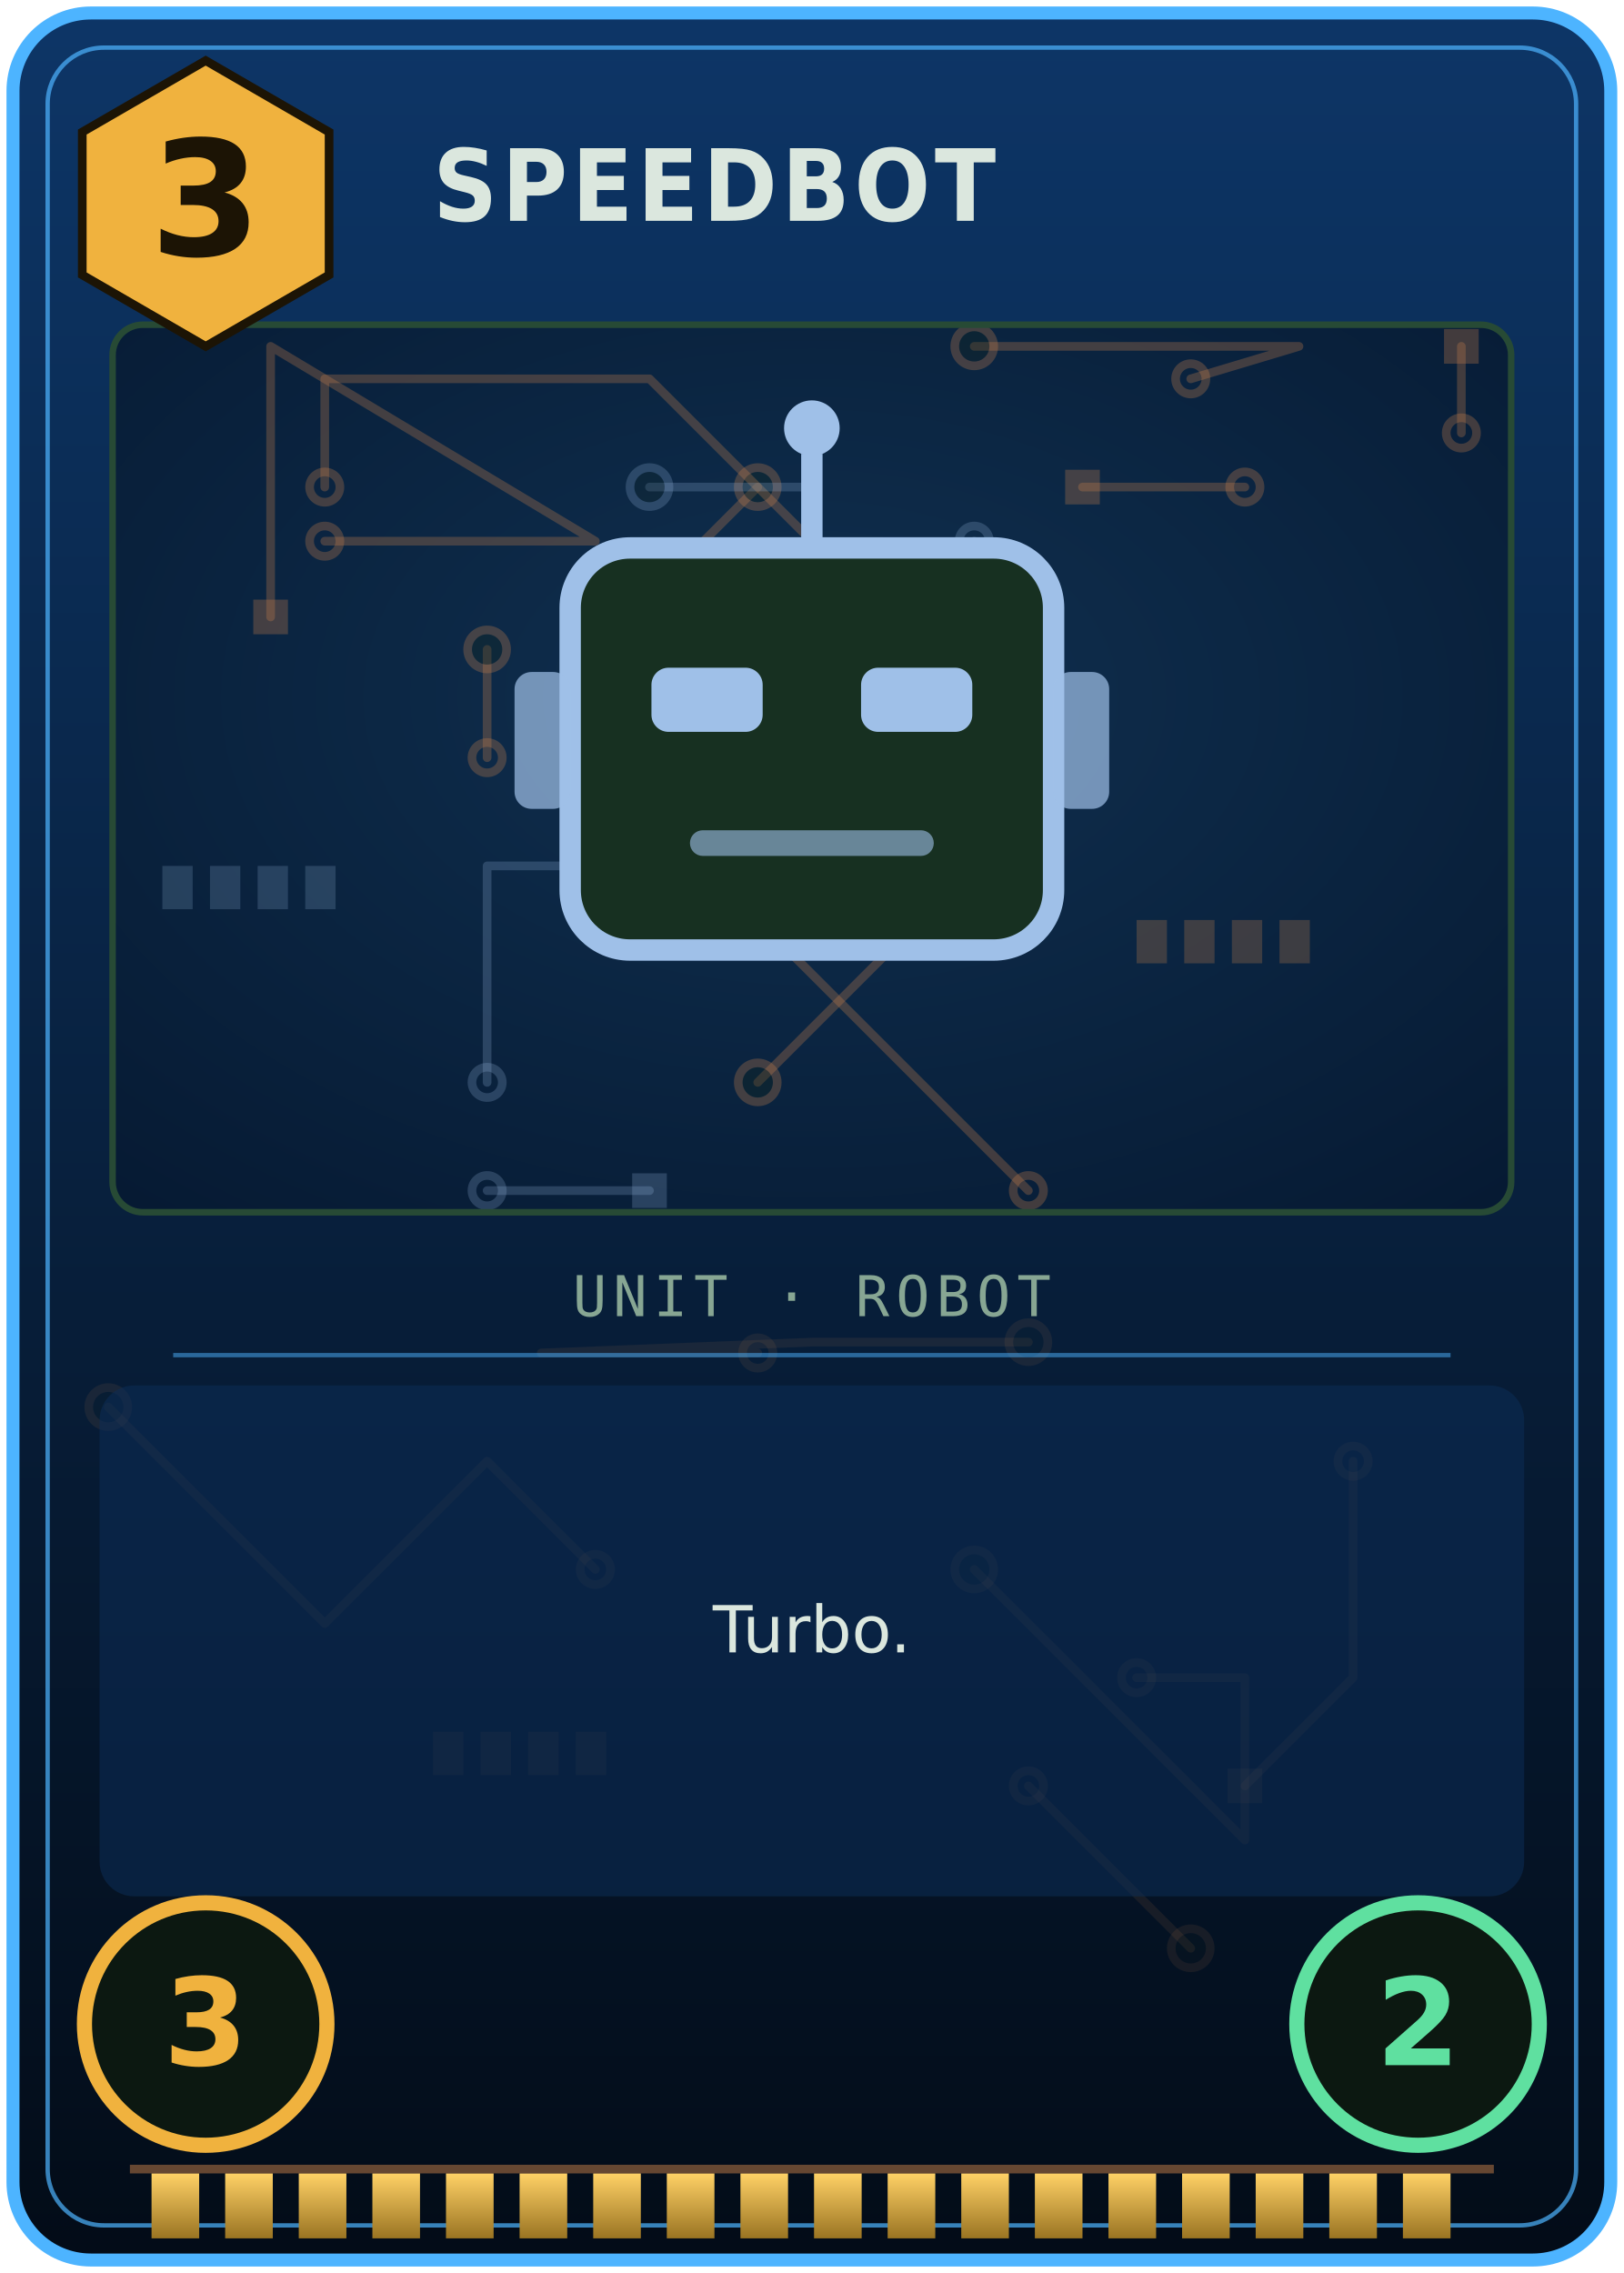
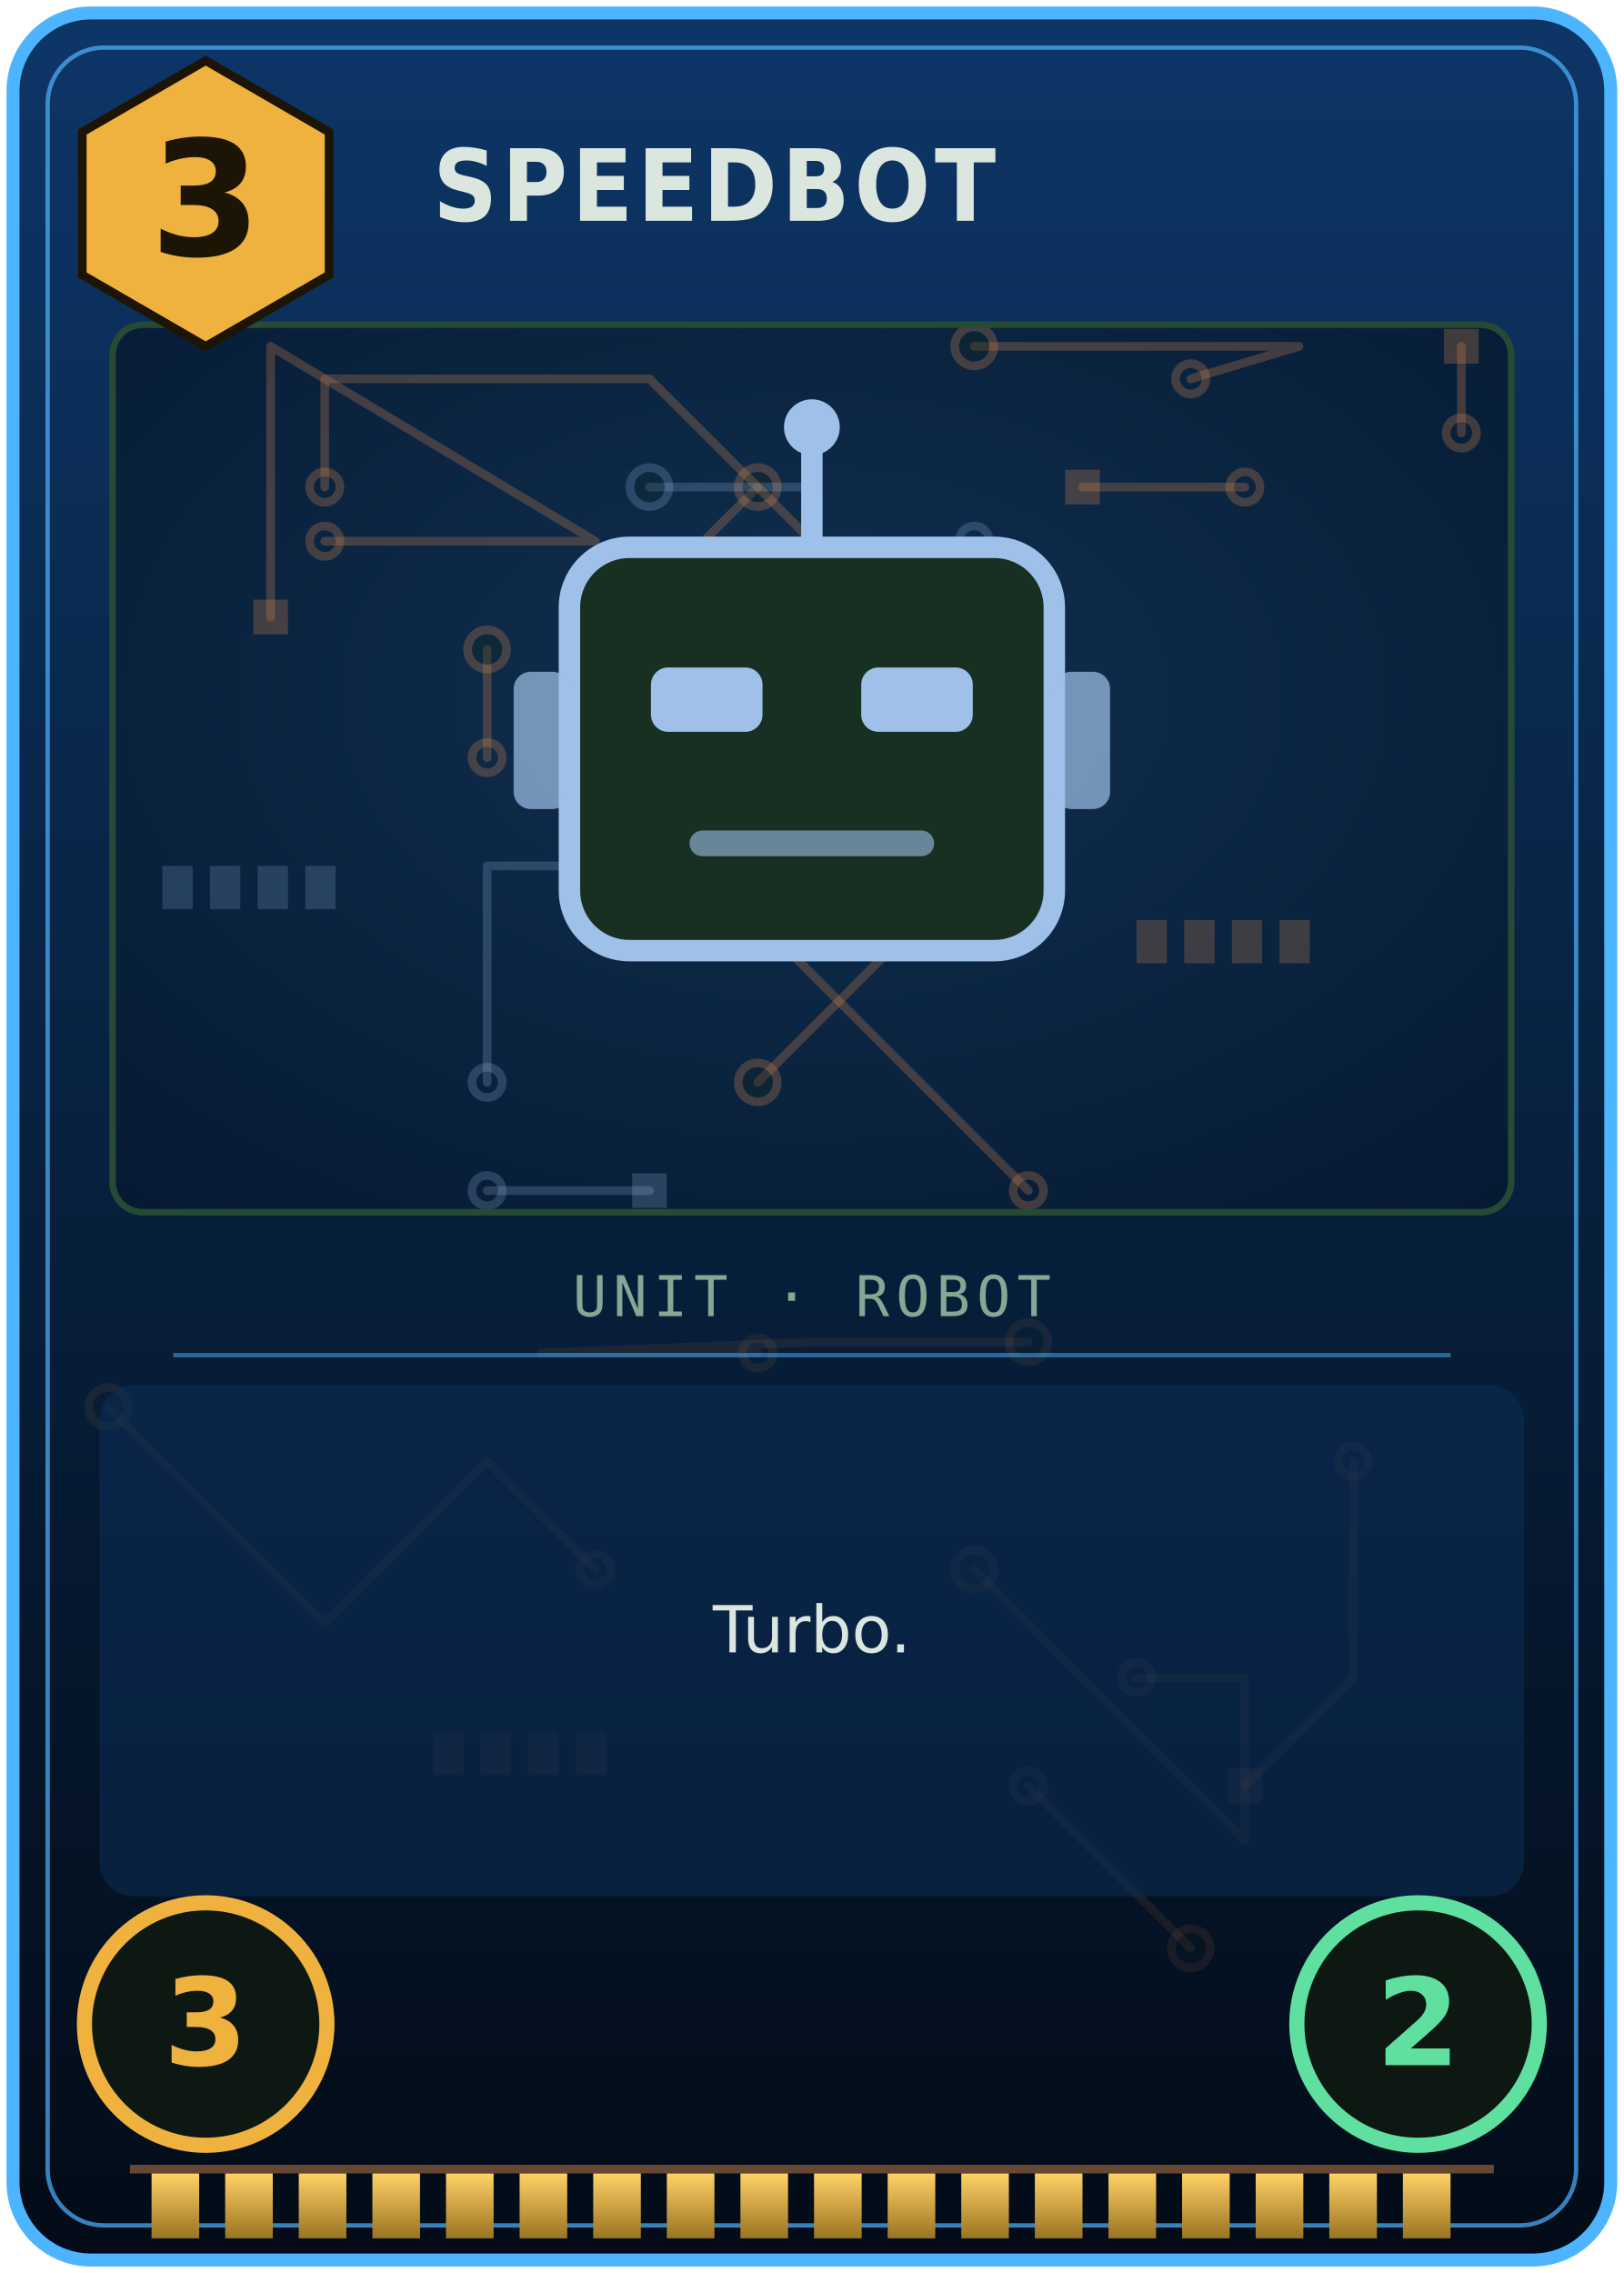
<svg xmlns="http://www.w3.org/2000/svg" width="750" height="1050" viewBox="0 0 750 1050">
  <defs>
    <linearGradient id="bggrad" x1="0" y1="0" x2="0" y2="1">
      <stop offset="0" stop-color="#0d3566" />
      <stop offset="0.5" stop-color="#08213f" />
      <stop offset="1" stop-color="#030c18" />
    </linearGradient>
    <radialGradient id="artgrad" cx="0.5" cy="0.42" r="0.75">
      <stop offset="0" stop-color="#103050" />
      <stop offset="1" stop-color="#061a33" />
    </radialGradient>
    <linearGradient id="guldgrad" x1="0" y1="0" x2="0" y2="1">
      <stop offset="0" stop-color="#ffd166" />
      <stop offset="1" stop-color="#9a7422" />
    </linearGradient>
    <clipPath id="artclip">
      <rect x="52" y="150" width="646" height="410" rx="14" />
    </clipPath>
  </defs>
  <rect x="6" y="6" width="738" height="1038" rx="36" fill="url(#bggrad)" stroke="#4db4ff" stroke-width="6" />
  <rect x="22" y="22" width="706" height="1006" rx="26" fill="none" stroke="#4db4ff" stroke-width="2" opacity="0.7" />
  <circle cx="475" cy="825" r="7" fill="none" stroke="#c9814a" stroke-width="4" opacity="0.1" />
  <path d="M 475 825 L 550 900" fill="none" stroke="#c9814a" stroke-width="4" stroke-linecap="round" stroke-linejoin="round" opacity="0.1" />
  <circle cx="550" cy="900" r="9" fill="#122419" stroke="#c9814a" stroke-width="4" opacity="0.1" />
  <circle cx="350" cy="625" r="7" fill="none" stroke="#c9814a" stroke-width="4" opacity="0.1" />
  <path d="M 350 625 L 250 625 L 375 620 L 475 620" fill="none" stroke="#c9814a" stroke-width="4" stroke-linecap="round" stroke-linejoin="round" opacity="0.1" />
  <circle cx="475" cy="620" r="9" fill="#122419" stroke="#c9814a" stroke-width="4" opacity="0.1" />
  <circle cx="625" cy="675" r="7" fill="none" stroke="#c9814a" stroke-width="4" opacity="0.1" />
  <path d="M 625 675 L 625 775 L 575 825" fill="none" stroke="#c9814a" stroke-width="4" stroke-linecap="round" stroke-linejoin="round" opacity="0.1" />
  <rect x="567" y="817" width="16" height="16" fill="#c9814a" opacity="0.1" />
  <circle cx="275" cy="725" r="7" fill="none" stroke="#c9814a" stroke-width="4" opacity="0.1" />
  <path d="M 275 725 L 225 675 L 150 750 L 50 650" fill="none" stroke="#c9814a" stroke-width="4" stroke-linecap="round" stroke-linejoin="round" opacity="0.1" />
  <circle cx="50" cy="650" r="9" fill="#122419" stroke="#c9814a" stroke-width="4" opacity="0.1" />
  <circle cx="525" cy="775" r="7" fill="none" stroke="#c9814a" stroke-width="4" opacity="0.1" />
  <path d="M 525 775 L 575 775 L 575 850 L 450 725" fill="none" stroke="#c9814a" stroke-width="4" stroke-linecap="round" stroke-linejoin="round" opacity="0.1" />
  <circle cx="450" cy="725" r="9" fill="#122419" stroke="#c9814a" stroke-width="4" opacity="0.1" />
  <rect x="200" y="800" width="14" height="20" fill="#c9814a" opacity="0.09" />
  <rect x="222" y="800" width="14" height="20" fill="#c9814a" opacity="0.09" />
  <rect x="244" y="800" width="14" height="20" fill="#c9814a" opacity="0.09" />
  <rect x="266" y="800" width="14" height="20" fill="#c9814a" opacity="0.09" />
  <g clip-path="url(#artclip)">
    <rect x="52" y="150" width="646" height="410" fill="url(#artgrad)" />
    <circle cx="275" cy="425" r="7" fill="none" stroke="#c9814a" stroke-width="4" opacity="0.3" />
    <path d="M 275 425 L 275 300 L 350 225" fill="none" stroke="#c9814a" stroke-width="4" stroke-linecap="round" stroke-linejoin="round" opacity="0.3" />
    <circle cx="350" cy="225" r="9" fill="#122419" stroke="#c9814a" stroke-width="4" opacity="0.3" />
    <circle cx="150" cy="225" r="7" fill="none" stroke="#c9814a" stroke-width="4" opacity="0.3" />
    <path d="M 150 225 L 150 175 L 300 175 L 425 300" fill="none" stroke="#c9814a" stroke-width="4" stroke-linecap="round" stroke-linejoin="round" opacity="0.3" />
    <rect x="417" y="292" width="16" height="16" fill="#c9814a" opacity="0.3" />
    <circle cx="225" cy="350" r="7" fill="none" stroke="#c9814a" stroke-width="4" opacity="0.3" />
    <path d="M 225 350 L 225 300" fill="none" stroke="#c9814a" stroke-width="4" stroke-linecap="round" stroke-linejoin="round" opacity="0.3" />
    <circle cx="225" cy="300" r="9" fill="#122419" stroke="#c9814a" stroke-width="4" opacity="0.3" />
    <circle cx="475" cy="550" r="7" fill="none" stroke="#c9814a" stroke-width="4" opacity="0.3" />
    <path d="M 475 550 L 475 550 L 350 425 L 475 425" fill="none" stroke="#c9814a" stroke-width="4" stroke-linecap="round" stroke-linejoin="round" opacity="0.3" />
    <rect x="467" y="417" width="16" height="16" fill="#c9814a" opacity="0.3" />
    <circle cx="150" cy="250" r="7" fill="none" stroke="#c9814a" stroke-width="4" opacity="0.3" />
    <path d="M 150 250 L 275 250 L 125 160 L 125 285" fill="none" stroke="#c9814a" stroke-width="4" stroke-linecap="round" stroke-linejoin="round" opacity="0.3" />
    <rect x="117" y="277" width="16" height="16" fill="#c9814a" opacity="0.3" />
    <circle cx="550" cy="175" r="7" fill="none" stroke="#c9814a" stroke-width="4" opacity="0.3" />
    <path d="M 550 175 L 600 160 L 450 160" fill="none" stroke="#c9814a" stroke-width="4" stroke-linecap="round" stroke-linejoin="round" opacity="0.3" />
    <circle cx="450" cy="160" r="9" fill="#122419" stroke="#c9814a" stroke-width="4" opacity="0.3" />
    <circle cx="475" cy="375" r="7" fill="none" stroke="#c9814a" stroke-width="4" opacity="0.3" />
    <path d="M 475 375 L 350 500" fill="none" stroke="#c9814a" stroke-width="4" stroke-linecap="round" stroke-linejoin="round" opacity="0.3" />
    <circle cx="350" cy="500" r="9" fill="#122419" stroke="#c9814a" stroke-width="4" opacity="0.3" />
    <circle cx="575" cy="225" r="7" fill="none" stroke="#c9814a" stroke-width="4" opacity="0.3" />
    <path d="M 575 225 L 500 225" fill="none" stroke="#c9814a" stroke-width="4" stroke-linecap="round" stroke-linejoin="round" opacity="0.3" />
    <rect x="492" y="217" width="16" height="16" fill="#c9814a" opacity="0.3" />
    <circle cx="675" cy="200" r="7" fill="none" stroke="#c9814a" stroke-width="4" opacity="0.3" />
    <path d="M 675 200 L 675 160" fill="none" stroke="#c9814a" stroke-width="4" stroke-linecap="round" stroke-linejoin="round" opacity="0.3" />
    <rect x="667" y="152" width="16" height="16" fill="#c9814a" opacity="0.3" />
    <rect x="525" y="425" width="14" height="20" fill="#c9814a" opacity="0.27" />
    <rect x="547" y="425" width="14" height="20" fill="#c9814a" opacity="0.27" />
    <rect x="569" y="425" width="14" height="20" fill="#c9814a" opacity="0.27" />
    <rect x="591" y="425" width="14" height="20" fill="#c9814a" opacity="0.27" />
    <circle cx="225" cy="500" r="7" fill="none" stroke="#9fc0e8" stroke-width="4" opacity="0.22" />
    <path d="M 225 500 L 225 400 L 375 400 L 275 300" fill="none" stroke="#9fc0e8" stroke-width="4" stroke-linecap="round" stroke-linejoin="round" opacity="0.22" />
    <circle cx="275" cy="300" r="9" fill="#122419" stroke="#9fc0e8" stroke-width="4" opacity="0.22" />
    <circle cx="450" cy="250" r="7" fill="none" stroke="#9fc0e8" stroke-width="4" opacity="0.22" />
    <path d="M 450 250 L 375 325 L 375 225 L 300 225" fill="none" stroke="#9fc0e8" stroke-width="4" stroke-linecap="round" stroke-linejoin="round" opacity="0.22" />
    <circle cx="300" cy="225" r="9" fill="#122419" stroke="#9fc0e8" stroke-width="4" opacity="0.22" />
    <circle cx="225" cy="550" r="7" fill="none" stroke="#9fc0e8" stroke-width="4" opacity="0.22" />
    <path d="M 225 550 L 300 550" fill="none" stroke="#9fc0e8" stroke-width="4" stroke-linecap="round" stroke-linejoin="round" opacity="0.22" />
    <rect x="292" y="542" width="16" height="16" fill="#9fc0e8" opacity="0.22" />
    <rect x="75" y="400" width="14" height="20" fill="#9fc0e8" opacity="0.198" />
    <rect x="97" y="400" width="14" height="20" fill="#9fc0e8" opacity="0.198" />
    <rect x="119" y="400" width="14" height="20" fill="#9fc0e8" opacity="0.198" />
    <rect x="141" y="400" width="14" height="20" fill="#9fc0e8" opacity="0.198" />
-     <g transform="translate(375 345) scale(0.988) translate(-375 -345)">
-       <line x1="375" y1="252" x2="375" y2="208" stroke="#9fc0e8" stroke-width="10" />
+     <g transform="translate(375 345) scale(0.991) translate(-375 -345)">
+       <line x1="375" y1="252" x2="375" y2="208" stroke="#9fc0e8" stroke-width="10" stroke-linecap="round" />
      <circle cx="375" cy="196" r="13" fill="#9fc0e8" />
      <rect x="262" y="252" width="226" height="188" rx="28" fill="#173021" stroke="#9fc0e8" stroke-width="10" />
      <rect x="236" y="310" width="26" height="64" rx="8" fill="#9fc0e8" opacity="0.7" />
      <rect x="488" y="310" width="26" height="64" rx="8" fill="#9fc0e8" opacity="0.7" />
      <rect x="300" y="308" width="52" height="30" rx="8" fill="#9fc0e8" />
      <rect x="398" y="308" width="52" height="30" rx="8" fill="#9fc0e8" />
      <rect x="318" y="384" width="114" height="12" rx="6" fill="#9fc0e8" opacity="0.6" />
    </g>
  </g>
  <rect x="52" y="150" width="646" height="410" rx="14" fill="none" stroke="#274a35" stroke-width="3" />
  <text x="200" y="102" font-family="DejaVu Sans Condensed" font-weight="bold" font-size="46" letter-spacing="2" fill="#dbe7de">SPEEDBOT</text>
  <polygon points="95,28 152,61 152,127 95,160 38,127 38,61" fill="#f0b23e" stroke="#1c1405" stroke-width="4" />
  <text x="95" y="118" text-anchor="middle" font-family="DejaVu Sans" font-weight="bold" font-size="74" fill="#1c1405">3</text>
  <text x="375" y="608" text-anchor="middle" font-family="DejaVu Sans Mono" font-size="26" letter-spacing="3" fill="#87a693">UNIT · ROBOT</text>
  <line x1="80" y1="626" x2="670" y2="626" stroke="#4db4ff" stroke-width="2" opacity="0.5" />
  <rect x="46" y="640" width="658" height="236" rx="16" fill="#0b2c55" opacity="0.55" />
  <text x="375" y="763.3" text-anchor="middle" font-family="DejaVu Sans" font-size="30" fill="#dbe7de">Turbo.</text>
  <circle cx="95" cy="935" r="56" fill="#0c1811" stroke="#f0b23e" stroke-width="7" />
  <text x="95" y="954" text-anchor="middle" font-family="DejaVu Sans" font-weight="bold" font-size="56" fill="#f0b23e">3</text>
  <circle cx="655" cy="935" r="56" fill="#0c1811" stroke="#5fe0a0" stroke-width="7" />
  <text x="655" y="954" text-anchor="middle" font-family="DejaVu Sans" font-weight="bold" font-size="56" fill="#5fe0a0">2</text>
  <rect x="70" y="1004" width="22" height="30" fill="url(#guldgrad)" />
  <rect x="104" y="1004" width="22" height="30" fill="url(#guldgrad)" />
  <rect x="138" y="1004" width="22" height="30" fill="url(#guldgrad)" />
  <rect x="172" y="1004" width="22" height="30" fill="url(#guldgrad)" />
  <rect x="206" y="1004" width="22" height="30" fill="url(#guldgrad)" />
  <rect x="240" y="1004" width="22" height="30" fill="url(#guldgrad)" />
  <rect x="274" y="1004" width="22" height="30" fill="url(#guldgrad)" />
  <rect x="308" y="1004" width="22" height="30" fill="url(#guldgrad)" />
  <rect x="342" y="1004" width="22" height="30" fill="url(#guldgrad)" />
  <rect x="376" y="1004" width="22" height="30" fill="url(#guldgrad)" />
  <rect x="410" y="1004" width="22" height="30" fill="url(#guldgrad)" />
  <rect x="444" y="1004" width="22" height="30" fill="url(#guldgrad)" />
  <rect x="478" y="1004" width="22" height="30" fill="url(#guldgrad)" />
  <rect x="512" y="1004" width="22" height="30" fill="url(#guldgrad)" />
  <rect x="546" y="1004" width="22" height="30" fill="url(#guldgrad)" />
  <rect x="580" y="1004" width="22" height="30" fill="url(#guldgrad)" />
  <rect x="614" y="1004" width="22" height="30" fill="url(#guldgrad)" />
  <rect x="648" y="1004" width="22" height="30" fill="url(#guldgrad)" />
  <rect x="60" y="1000" width="630" height="4" fill="#c9814a" opacity="0.5" />
</svg>
